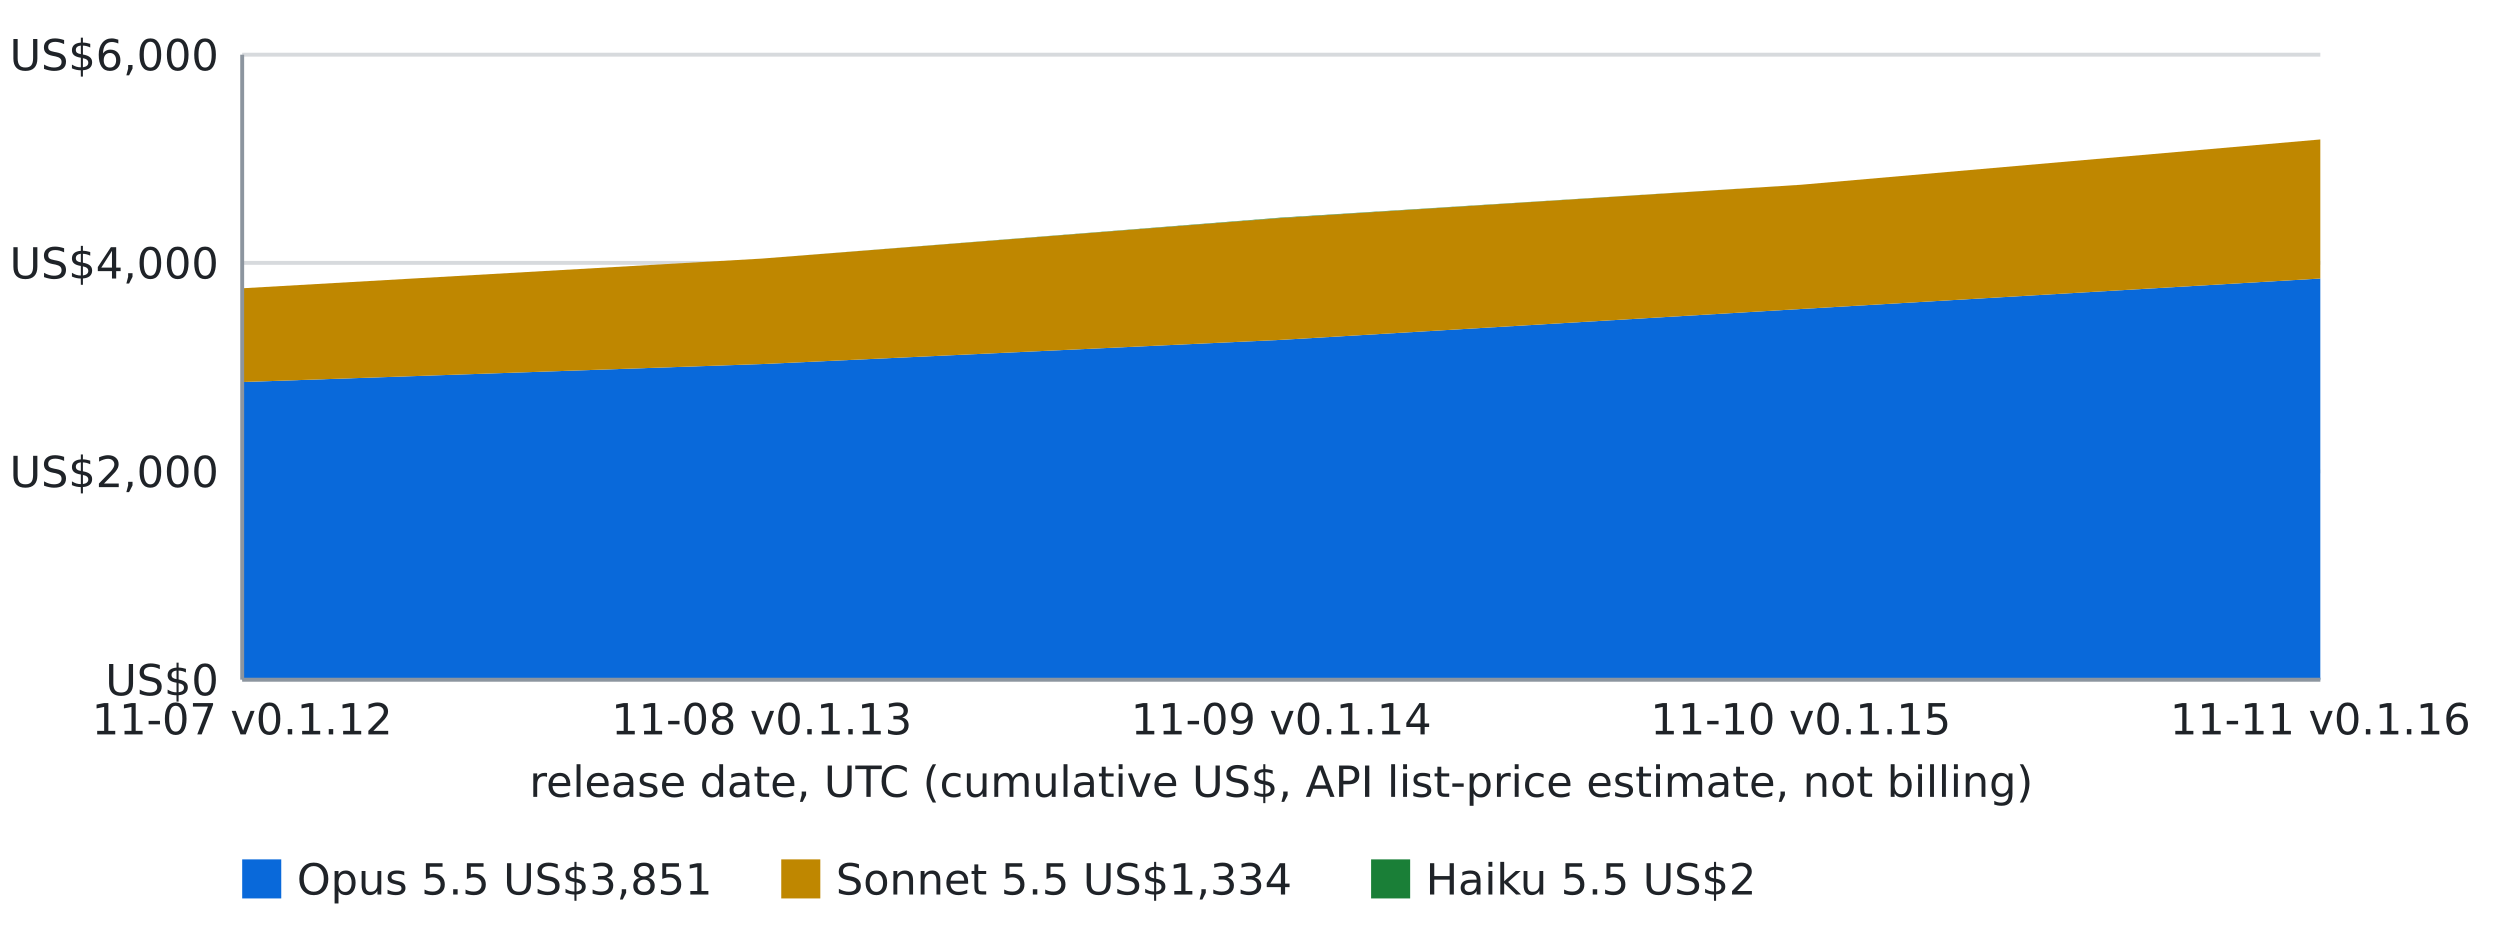
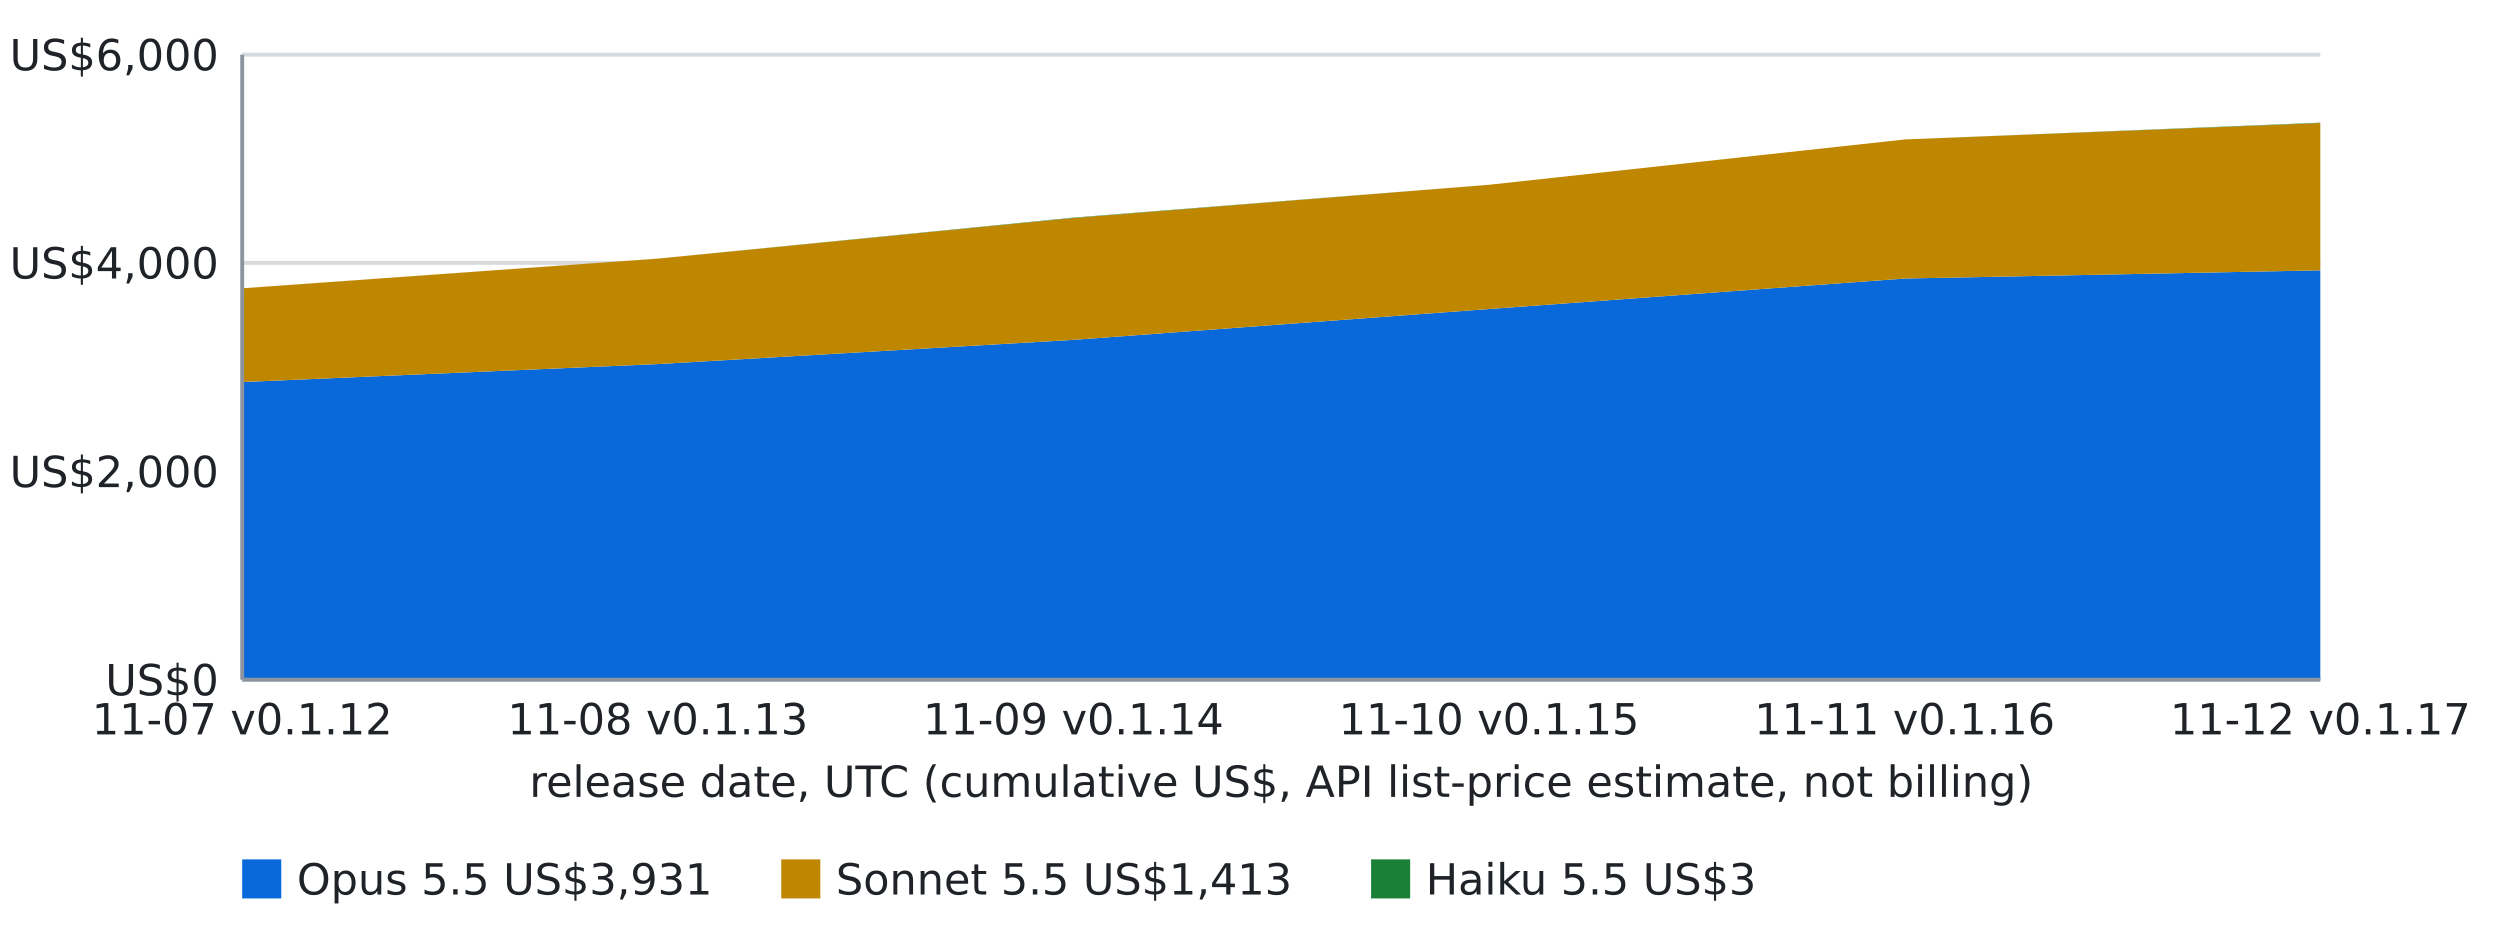
- <svg xmlns="http://www.w3.org/2000/svg" width="640" height="240" viewBox="0 0 640 240" role="img" aria-label="Cumulative build cost, API list-price estimate, not billing: 2026-11-07 v0.1.12 US$3,758; 2026-11-08 v0.1.13 US$4,042; 2026-11-09 v0.1.14 US$4,436; 2026-11-10 v0.1.15 US$4,753; 2026-11-11 v0.1.16 US$5,187">
+ <svg xmlns="http://www.w3.org/2000/svg" width="640" height="240" viewBox="0 0 640 240" role="img" aria-label="Cumulative build cost, API list-price estimate, not billing: 2026-11-07 v0.1.12 US$3,758; 2026-11-08 v0.1.13 US$4,042; 2026-11-09 v0.1.14 US$4,436; 2026-11-10 v0.1.15 US$4,753; 2026-11-11 v0.1.16 US$5,187; 2026-11-12 v0.1.17 US$5,346">
  <style>text{fill:#1f2328;font:11px Verdana,DejaVu Sans,sans-serif;font-variant-numeric:tabular-nums}.ax{stroke:#8c959f;stroke-width:1}.gr{stroke:#8c959f;stroke-opacity:.35;stroke-width:1}@media (prefers-color-scheme:dark){text{fill:#e6edf3}}.s0{fill:#0969da}.s1{fill:#bf8700}.s2{fill:#1a7f37}.s3{fill:#cf222e}.s4{fill:#8250df}.s5{fill:#6e7781}@media (prefers-color-scheme:dark){.s0{fill:#388bfd}.s1{fill:#d29922}.s2{fill:#3fb950}.s3{fill:#f85149}.s4{fill:#a371f7}.s5{fill:#8b949e}}</style>
  <line class="gr" x1="62" y1="174.0" x2="594" y2="174.0" />
  <text x="56" y="178.0" text-anchor="end">US$0</text>
  <line class="gr" x1="62" y1="120.7" x2="594" y2="120.7" />
  <text x="56" y="124.7" text-anchor="end">US$2,000</text>
  <line class="gr" x1="62" y1="67.3" x2="594" y2="67.3" />
  <text x="56" y="71.3" text-anchor="end">US$4,000</text>
  <line class="gr" x1="62" y1="14.0" x2="594" y2="14.0" />
  <text x="56" y="18.0" text-anchor="end">US$6,000</text>
-   <polygon points="62.0,97.8 195.0,93.2 328.0,87.0 461.0,79.1 594.0,71.3 594.0,174.0 461.0,174.0 328.0,174.0 195.0,174.0 62.0,174.0" class="s0" />
-   <polygon points="62.0,73.8 195.0,66.2 328.0,55.8 461.0,47.3 594.0,35.7 594.0,71.3 461.0,79.1 328.0,87.0 195.0,93.2 62.0,97.8" class="s1" />
-   <polygon points="62.0,73.8 195.0,66.2 328.0,55.7 461.0,47.3 594.0,35.7 594.0,35.7 461.0,47.3 328.0,55.8 195.0,66.2 62.0,73.8" class="s2" />
+   <polygon points="62.0,97.8 168.4,93.2 274.8,87.0 381.2,79.1 487.6,71.3 594.0,69.2 594.0,174.0 487.6,174.0 381.2,174.0 274.8,174.0 168.4,174.0 62.0,174.0" class="s0" />
+   <polygon points="62.0,73.8 168.4,66.2 274.8,55.8 381.2,47.3 487.6,35.7 594.0,31.5 594.0,69.2 487.6,71.3 381.2,79.1 274.8,87.0 168.4,93.2 62.0,97.8" class="s1" />
+   <polygon points="62.0,73.8 168.4,66.2 274.8,55.7 381.2,47.3 487.6,35.7 594.0,31.4 594.0,31.5 487.6,35.7 381.2,47.3 274.8,55.8 168.4,66.2 62.0,73.8" class="s2" />
  <line class="ax" x1="62" y1="14" x2="62" y2="174" />
  <line class="ax" x1="62" y1="174" x2="594" y2="174" />
  <text x="62.0" y="188" text-anchor="middle">11-07 v0.1.12</text>
-   <text x="195.0" y="188" text-anchor="middle">11-08 v0.1.13</text>
-   <text x="328.0" y="188" text-anchor="middle">11-09 v0.1.14</text>
-   <text x="461.0" y="188" text-anchor="middle">11-10 v0.1.15</text>
-   <text x="594.0" y="188" text-anchor="middle">11-11 v0.1.16</text>
+   <text x="168.4" y="188" text-anchor="middle">11-08 v0.1.13</text>
+   <text x="274.8" y="188" text-anchor="middle">11-09 v0.1.14</text>
+   <text x="381.2" y="188" text-anchor="middle">11-10 v0.1.15</text>
+   <text x="487.6" y="188" text-anchor="middle">11-11 v0.1.16</text>
+   <text x="594.0" y="188" text-anchor="middle">11-12 v0.1.17</text>
  <text x="328" y="204" text-anchor="middle">release date, UTC (cumulative US$, API list-price estimate, not billing)</text>
  <rect x="62" y="220" width="10" height="10" class="s0" />
-   <text x="76" y="229">Opus 5.5 US$3,851</text>
+   <text x="76" y="229">Opus 5.5 US$3,931</text>
  <rect x="200" y="220" width="10" height="10" class="s1" />
-   <text x="214" y="229">Sonnet 5.5 US$1,334</text>
+   <text x="214" y="229">Sonnet 5.5 US$1,413</text>
  <rect x="351" y="220" width="10" height="10" class="s2" />
-   <text x="365" y="229">Haiku 5.5 US$2</text>
+   <text x="365" y="229">Haiku 5.5 US$3</text>
</svg>
